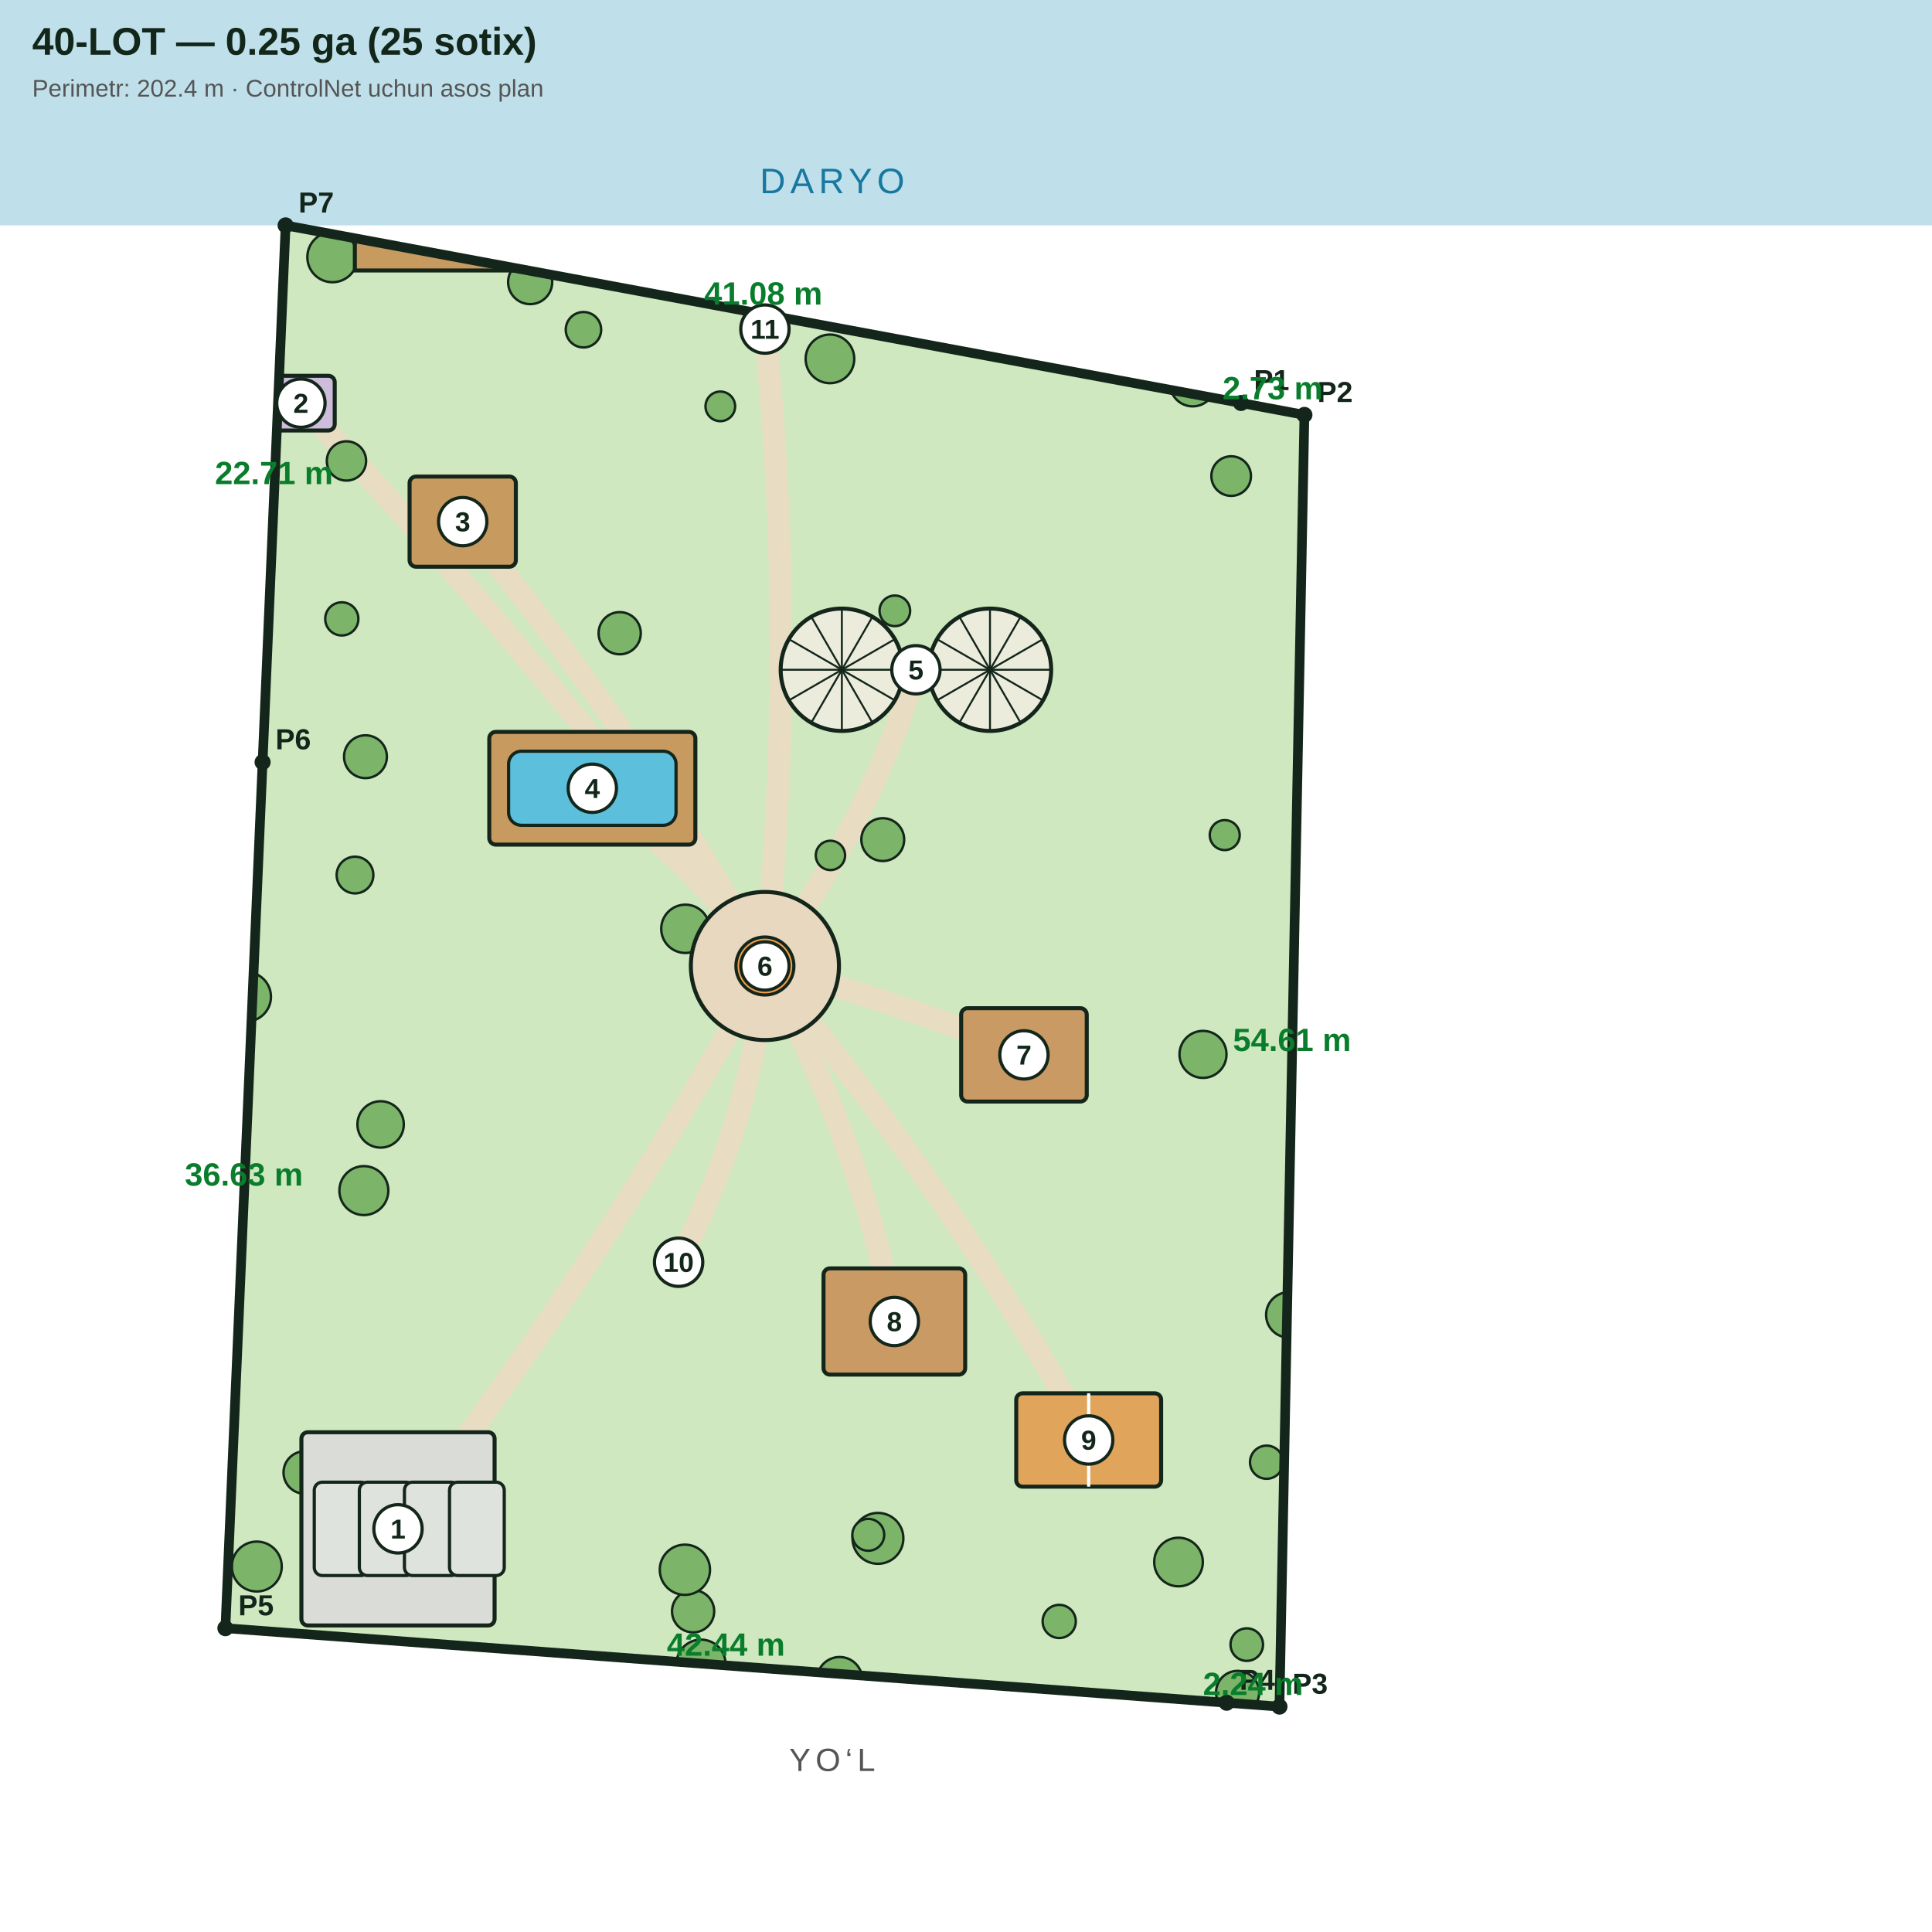
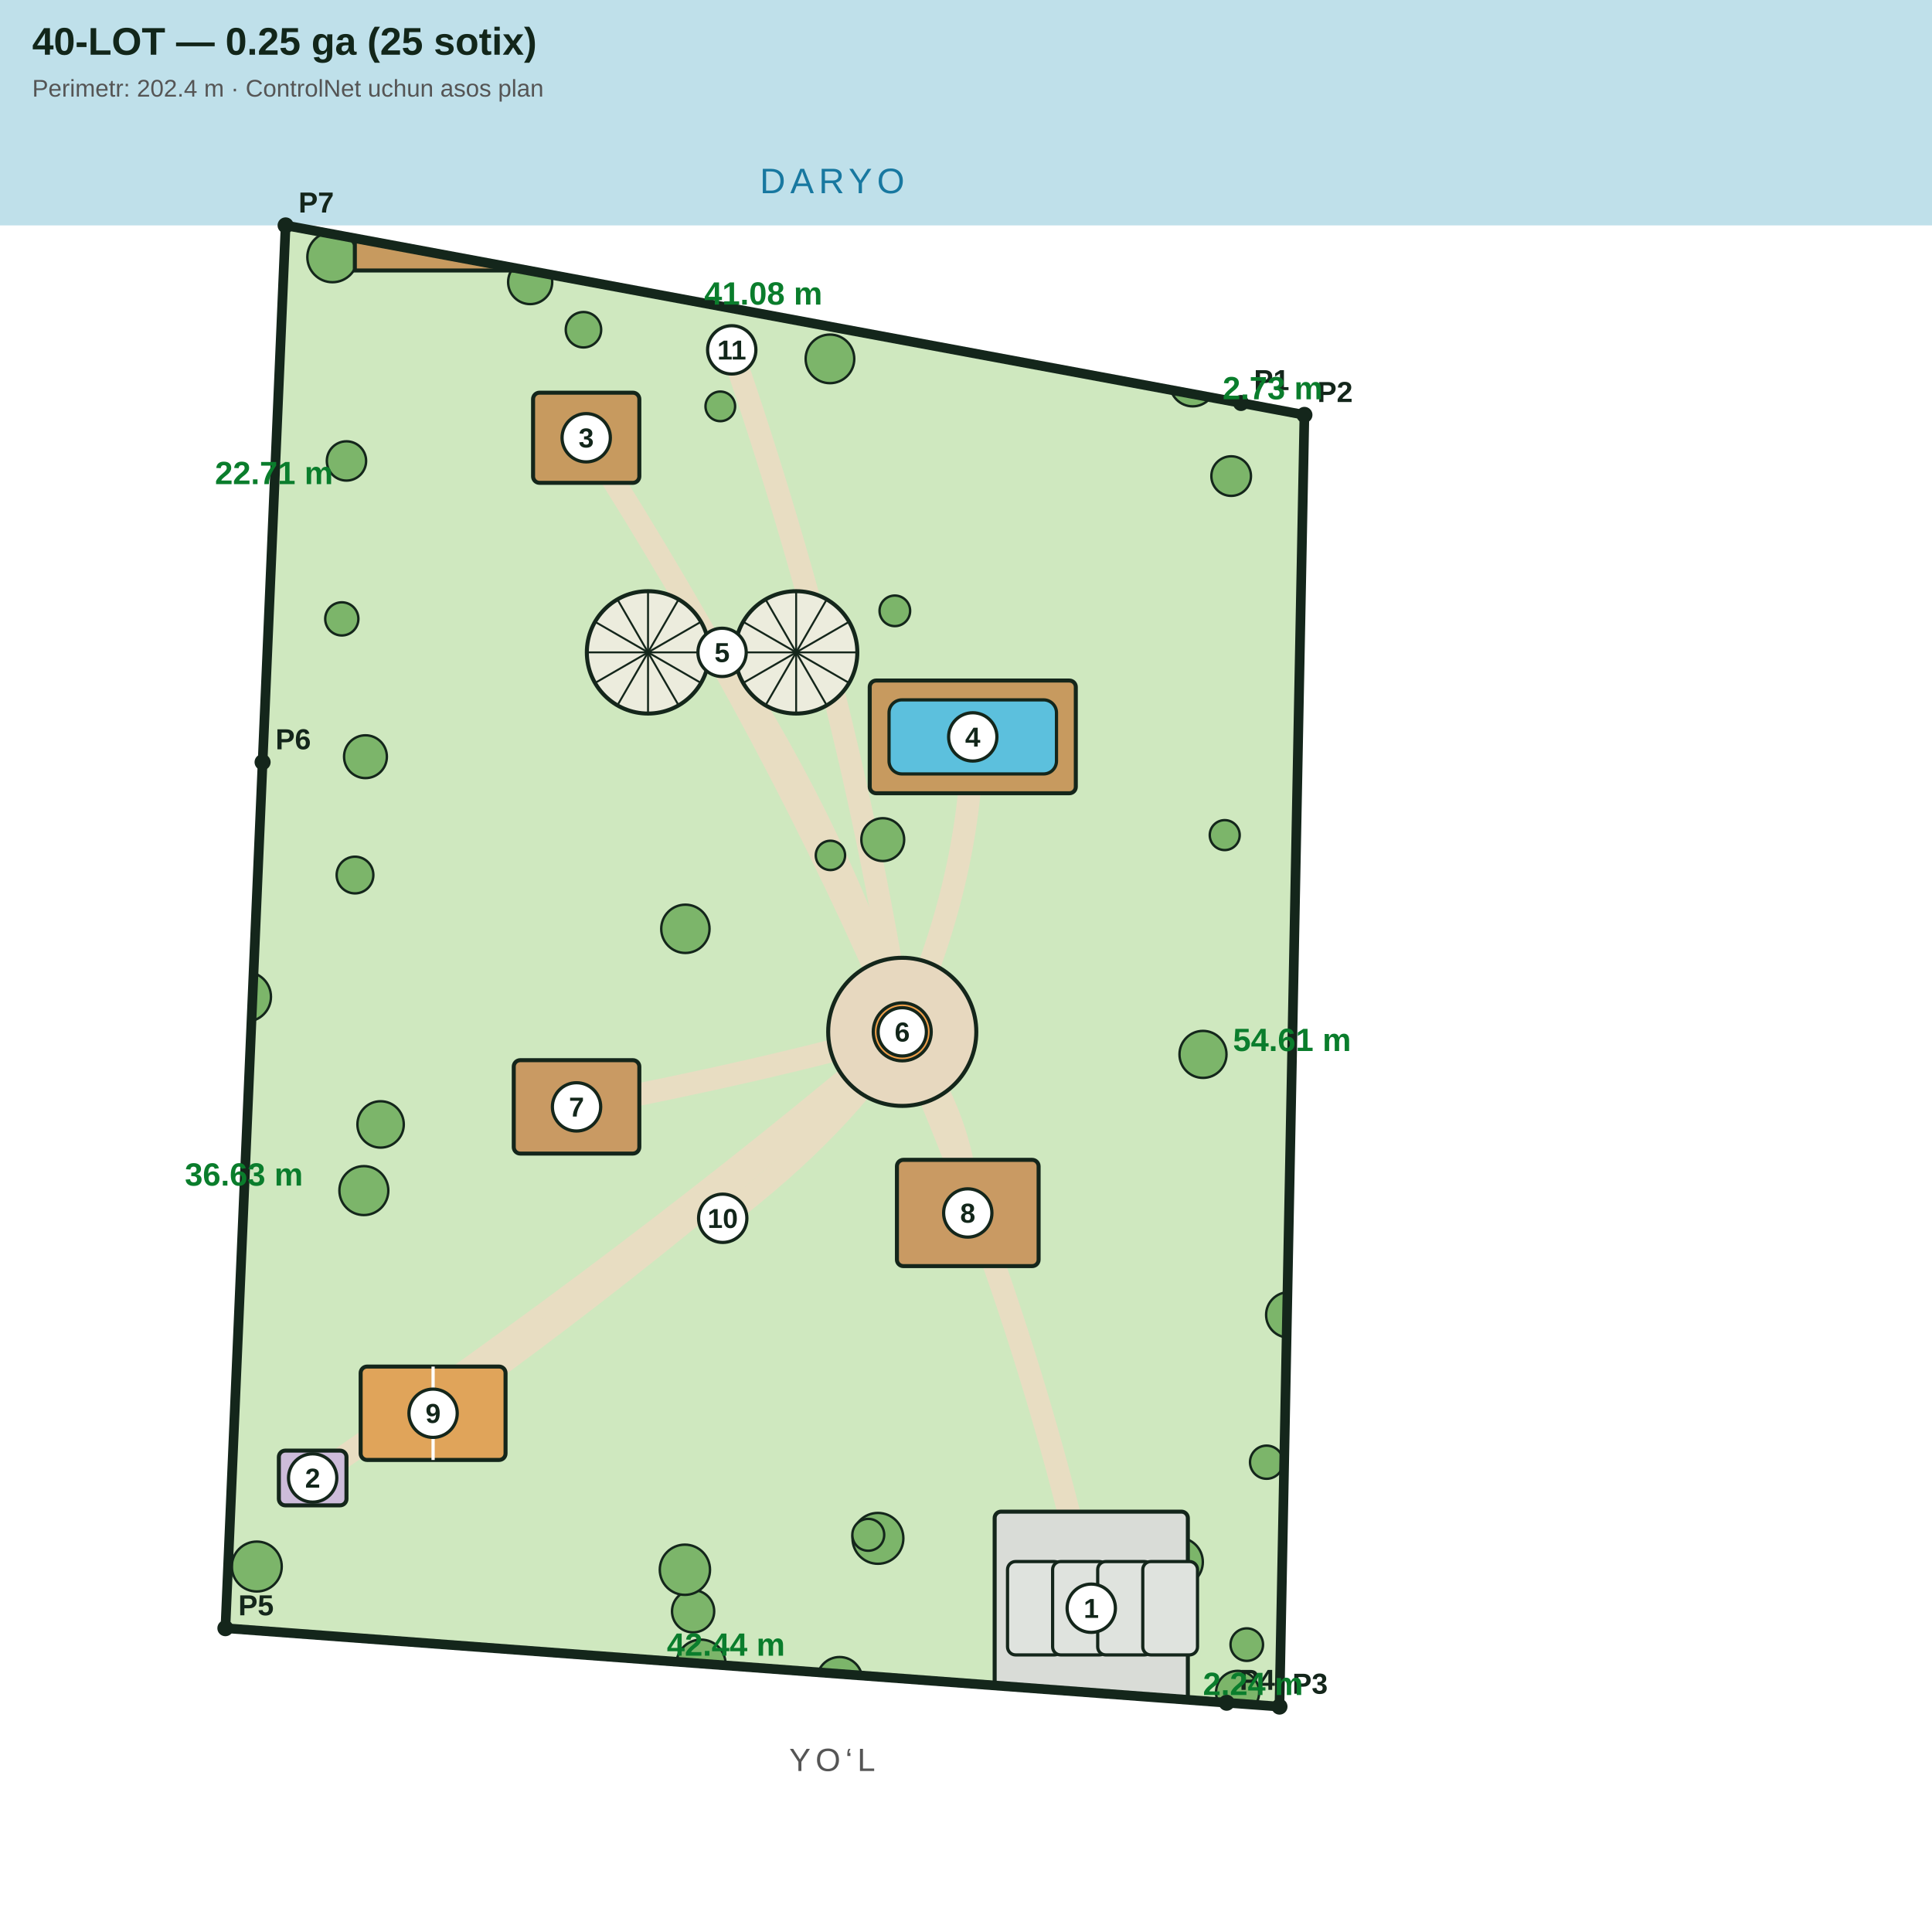
<svg xmlns="http://www.w3.org/2000/svg" width="1200" height="1200" viewBox="0 0 1200 1200" font-family="Arial, sans-serif">
  <rect width="1200" height="1200" fill="#ffffff" />
  <rect x="0" y="0" width="1200" height="140" fill="#bfe0ea" />
  <clipPath id="lot">
    <polygon points="770.8,250.3 810.2,257.7 794.7,1060.0 761.9,1057.6 140.0,1011.3 163.1,473.4 177.4,140.0" />
  </clipPath>
  <polygon points="770.8,250.3 810.2,257.7 794.7,1060.0 761.9,1057.6 140.0,1011.3 163.1,473.4 177.4,140.0" fill="#cfe8bf" />
  <g clip-path="url(#lot)">
-     <path d="M475.1,600.0 Q381.2,774.8 247.2,949.6" stroke="#e8ddc2" stroke-width="14" fill="none" stroke-linecap="round" />
-     <path d="M475.1,600.0 Q351.0,425.2 186.9,250.4" stroke="#e8ddc2" stroke-width="14" fill="none" stroke-linecap="round" />
-     <path d="M475.1,600.0 Q401.3,462.0 287.4,324.0" stroke="#e8ddc2" stroke-width="14" fill="none" stroke-linecap="round" />
-     <path d="M475.1,600.0 Q441.5,544.8 367.9,489.6" stroke="#e8ddc2" stroke-width="14" fill="none" stroke-linecap="round" />
-     <path d="M475.1,600.0 Q542.0,508.0 568.9,416.0" stroke="#e8ddc2" stroke-width="14" fill="none" stroke-linecap="round" />
-     <path d="M475.1,600.0 Q495.1,600.0 475.1,600.0" stroke="#e8ddc2" stroke-width="14" fill="none" stroke-linecap="round" />
-     <path d="M475.1,600.0 Q575.5,627.6 636.0,655.2" stroke="#e8ddc2" stroke-width="14" fill="none" stroke-linecap="round" />
-     <path d="M475.1,600.0 Q535.3,710.4 555.5,820.8" stroke="#e8ddc2" stroke-width="14" fill="none" stroke-linecap="round" />
-     <path d="M475.1,600.0 Q595.6,747.2 676.2,894.4" stroke="#e8ddc2" stroke-width="14" fill="none" stroke-linecap="round" />
-     <path d="M475.1,600.0 Q468.3,692.0 421.5,784.0" stroke="#e8ddc2" stroke-width="14" fill="none" stroke-linecap="round" />
-     <path d="M475.1,600.0 Q495.1,402.2 475.1,204.4" stroke="#e8ddc2" stroke-width="14" fill="none" stroke-linecap="round" />
+     <path d="M560.4,640.9 Q639.1,819.9 677.8,998.9" stroke="#e8ddc2" stroke-width="14" fill="none" stroke-linecap="round" />
+     <path d="M560.4,640.9 Q397.3,779.5 194.2,918.0" stroke="#e8ddc2" stroke-width="14" fill="none" stroke-linecap="round" />
+     <path d="M560.4,640.9 Q482.3,456.4 364.1,271.9" stroke="#e8ddc2" stroke-width="14" fill="none" stroke-linecap="round" />
+     <path d="M560.4,640.9 Q602.3,549.3 604.2,457.7" stroke="#e8ddc2" stroke-width="14" fill="none" stroke-linecap="round" />
+     <path d="M560.4,640.9 Q524.4,523.1 448.5,405.2" stroke="#e8ddc2" stroke-width="14" fill="none" stroke-linecap="round" />
+     <path d="M560.4,640.9 Q580.4,640.9 560.4,640.9" stroke="#e8ddc2" stroke-width="14" fill="none" stroke-linecap="round" />
+     <path d="M560.4,640.9 Q479.2,664.2 358.1,687.5" stroke="#e8ddc2" stroke-width="14" fill="none" stroke-linecap="round" />
+     <path d="M560.4,640.9 Q600.8,697.2 601.1,753.4" stroke="#e8ddc2" stroke-width="14" fill="none" stroke-linecap="round" />
+     <path d="M560.4,640.9 Q434.7,759.4 269.0,877.8" stroke="#e8ddc2" stroke-width="14" fill="none" stroke-linecap="round" />
+     <path d="M560.4,640.9 Q524.6,698.8 448.9,756.7" stroke="#e8ddc2" stroke-width="14" fill="none" stroke-linecap="round" />
+     <path d="M560.4,640.9 Q527.5,429.1 454.5,217.3" stroke="#e8ddc2" stroke-width="14" fill="none" stroke-linecap="round" />
    <circle cx="447.4" cy="252.4" r="9.2" fill="#7cb56a" stroke="#14261b" stroke-width="1.5" />
    <circle cx="329.3" cy="175.2" r="13.7" fill="#7cb56a" stroke="#14261b" stroke-width="1.5" />
    <circle cx="226.0" cy="739.5" r="15.2" fill="#7cb56a" stroke="#14261b" stroke-width="1.5" />
    <circle cx="435.4" cy="1033.7" r="15.3" fill="#7cb56a" stroke="#14261b" stroke-width="1.5" />
    <circle cx="227.0" cy="470.0" r="13.3" fill="#7cb56a" stroke="#14261b" stroke-width="1.5" />
    <circle cx="448.7" cy="175.0" r="10.2" fill="#7cb56a" stroke="#14261b" stroke-width="1.5" />
    <circle cx="545.3" cy="955.5" r="15.8" fill="#7cb56a" stroke="#14261b" stroke-width="1.5" />
    <circle cx="732.0" cy="970.2" r="15.1" fill="#7cb56a" stroke="#14261b" stroke-width="1.5" />
    <circle cx="802.9" cy="237.7" r="10.5" fill="#7cb56a" stroke="#14261b" stroke-width="1.5" />
    <circle cx="430.5" cy="1000.8" r="13.1" fill="#7cb56a" stroke="#14261b" stroke-width="1.5" />
    <circle cx="548.3" cy="521.5" r="13.3" fill="#7cb56a" stroke="#14261b" stroke-width="1.5" />
    <circle cx="215.2" cy="286.3" r="12.2" fill="#7cb56a" stroke="#14261b" stroke-width="1.5" />
    <circle cx="206.5" cy="159.7" r="15.6" fill="#7cb56a" stroke="#14261b" stroke-width="1.5" />
    <circle cx="362.4" cy="204.8" r="11.0" fill="#7cb56a" stroke="#14261b" stroke-width="1.5" />
    <circle cx="186.8" cy="1025.8" r="10.0" fill="#7cb56a" stroke="#14261b" stroke-width="1.5" />
    <circle cx="212.3" cy="384.4" r="10.3" fill="#7cb56a" stroke="#14261b" stroke-width="1.5" />
    <circle cx="152.9" cy="619.1" r="15.4" fill="#7cb56a" stroke="#14261b" stroke-width="1.5" />
    <circle cx="747.2" cy="654.9" r="14.6" fill="#7cb56a" stroke="#14261b" stroke-width="1.5" />
    <circle cx="657.9" cy="1007.1" r="10.3" fill="#7cb56a" stroke="#14261b" stroke-width="1.5" />
    <circle cx="774.4" cy="1021.5" r="10.1" fill="#7cb56a" stroke="#14261b" stroke-width="1.5" />
    <circle cx="425.7" cy="576.9" r="15.0" fill="#7cb56a" stroke="#14261b" stroke-width="1.5" />
    <circle cx="568.2" cy="201.7" r="9.2" fill="#7cb56a" stroke="#14261b" stroke-width="1.5" />
    <circle cx="760.7" cy="518.7" r="9.3" fill="#7cb56a" stroke="#14261b" stroke-width="1.5" />
    <circle cx="384.9" cy="393.3" r="13.1" fill="#7cb56a" stroke="#14261b" stroke-width="1.5" />
    <circle cx="515.8" cy="531.3" r="9.1" fill="#7cb56a" stroke="#14261b" stroke-width="1.5" />
    <circle cx="786.7" cy="908.2" r="10.3" fill="#7cb56a" stroke="#14261b" stroke-width="1.5" />
    <circle cx="521.5" cy="1043.3" r="14.1" fill="#7cb56a" stroke="#14261b" stroke-width="1.5" />
    <circle cx="159.5" cy="973.0" r="15.5" fill="#7cb56a" stroke="#14261b" stroke-width="1.5" />
    <circle cx="800.5" cy="816.7" r="14.1" fill="#7cb56a" stroke="#14261b" stroke-width="1.5" />
    <circle cx="515.5" cy="222.9" r="15.1" fill="#7cb56a" stroke="#14261b" stroke-width="1.5" />
    <circle cx="764.7" cy="295.7" r="12.3" fill="#7cb56a" stroke="#14261b" stroke-width="1.5" />
    <circle cx="236.4" cy="698.4" r="14.4" fill="#7cb56a" stroke="#14261b" stroke-width="1.5" />
    <circle cx="768.7" cy="1051.2" r="13.4" fill="#7cb56a" stroke="#14261b" stroke-width="1.5" />
    <circle cx="740.8" cy="238.3" r="14.1" fill="#7cb56a" stroke="#14261b" stroke-width="1.5" />
    <circle cx="220.5" cy="543.5" r="11.4" fill="#7cb56a" stroke="#14261b" stroke-width="1.5" />
    <circle cx="539.3" cy="953.3" r="9.9" fill="#7cb56a" stroke="#14261b" stroke-width="1.5" />
    <circle cx="555.8" cy="379.4" r="9.5" fill="#7cb56a" stroke="#14261b" stroke-width="1.5" />
    <circle cx="425.4" cy="975.0" r="15.6" fill="#7cb56a" stroke="#14261b" stroke-width="1.5" />
    <circle cx="337.3" cy="1047.5" r="12.4" fill="#7cb56a" stroke="#14261b" stroke-width="1.5" />
    <circle cx="189.3" cy="914.6" r="13.2" fill="#7cb56a" stroke="#14261b" stroke-width="1.5" />
    <rect x="220.4" y="138.0" width="509.4" height="30" fill="#c79a5f" stroke="#14261b" stroke-width="2.5" />
-     <rect x="187.2" y="889.6" width="120.0" height="120.0" rx="4" fill="#d9dcd7" stroke="#14261b" stroke-width="2.5" />
-     <rect x="195.2" y="920.6" width="34" height="58" rx="5" fill="#dfe3de" stroke="#14261b" stroke-width="2" />
-     <rect x="223.2" y="920.6" width="34" height="58" rx="5" fill="#dfe3de" stroke="#14261b" stroke-width="2" />
-     <rect x="251.2" y="920.6" width="34" height="58" rx="5" fill="#dfe3de" stroke="#14261b" stroke-width="2" />
-     <rect x="279.2" y="920.6" width="34" height="58" rx="5" fill="#dfe3de" stroke="#14261b" stroke-width="2" />
-     <rect x="303.9" y="454.6" width="128.0" height="70.0" rx="4" fill="#c79a5f" stroke="#14261b" stroke-width="2.5" />
-     <rect x="315.9" y="466.6" width="104" height="46" rx="8" fill="#5cc0dd" stroke="#14261b" stroke-width="2" />
-     <circle cx="522.9" cy="416.0" r="38" fill="#ececdd" stroke="#14261b" stroke-width="2.5" />
-     <line x1="522.9" y1="416.0" x2="560.9" y2="416.0" stroke="#14261b" stroke-width="1.2" />
-     <line x1="522.9" y1="416.0" x2="555.8" y2="435.0" stroke="#14261b" stroke-width="1.2" />
-     <line x1="522.9" y1="416.0" x2="541.9" y2="448.9" stroke="#14261b" stroke-width="1.2" />
-     <line x1="522.9" y1="416.0" x2="522.9" y2="454.0" stroke="#14261b" stroke-width="1.2" />
-     <line x1="522.9" y1="416.0" x2="503.9" y2="448.9" stroke="#14261b" stroke-width="1.2" />
-     <line x1="522.9" y1="416.0" x2="490.0" y2="435.0" stroke="#14261b" stroke-width="1.2" />
-     <line x1="522.9" y1="416.0" x2="484.9" y2="416.0" stroke="#14261b" stroke-width="1.2" />
-     <line x1="522.9" y1="416.0" x2="490.0" y2="397.0" stroke="#14261b" stroke-width="1.2" />
-     <line x1="522.9" y1="416.0" x2="503.9" y2="383.1" stroke="#14261b" stroke-width="1.2" />
-     <line x1="522.9" y1="416.0" x2="522.9" y2="378.0" stroke="#14261b" stroke-width="1.2" />
-     <line x1="522.9" y1="416.0" x2="541.9" y2="383.1" stroke="#14261b" stroke-width="1.2" />
-     <line x1="522.9" y1="416.0" x2="555.8" y2="397.0" stroke="#14261b" stroke-width="1.2" />
-     <circle cx="614.9" cy="416.0" r="38" fill="#ececdd" stroke="#14261b" stroke-width="2.5" />
-     <line x1="614.9" y1="416.0" x2="652.9" y2="416.0" stroke="#14261b" stroke-width="1.2" />
-     <line x1="614.9" y1="416.0" x2="647.8" y2="435.0" stroke="#14261b" stroke-width="1.2" />
-     <line x1="614.9" y1="416.0" x2="633.9" y2="448.9" stroke="#14261b" stroke-width="1.2" />
-     <line x1="614.9" y1="416.0" x2="614.9" y2="454.0" stroke="#14261b" stroke-width="1.2" />
-     <line x1="614.9" y1="416.0" x2="595.9" y2="448.9" stroke="#14261b" stroke-width="1.2" />
-     <line x1="614.9" y1="416.0" x2="582.0" y2="435.0" stroke="#14261b" stroke-width="1.2" />
-     <line x1="614.9" y1="416.0" x2="576.9" y2="416.0" stroke="#14261b" stroke-width="1.2" />
-     <line x1="614.9" y1="416.0" x2="582.0" y2="397.0" stroke="#14261b" stroke-width="1.2" />
-     <line x1="614.9" y1="416.0" x2="595.9" y2="383.1" stroke="#14261b" stroke-width="1.2" />
-     <line x1="614.9" y1="416.0" x2="614.9" y2="378.0" stroke="#14261b" stroke-width="1.2" />
-     <line x1="614.9" y1="416.0" x2="633.9" y2="383.1" stroke="#14261b" stroke-width="1.2" />
-     <line x1="614.9" y1="416.0" x2="647.8" y2="397.0" stroke="#14261b" stroke-width="1.2" />
-     <circle cx="475.1" cy="600.0" r="46" fill="#e7d8bf" stroke="#14261b" stroke-width="2.5" />
-     <circle cx="475.1" cy="600.0" r="18" fill="#f0a04a" stroke="#14261b" stroke-width="2" />
-     <rect x="597.0" y="626.2" width="78.0" height="58.0" rx="4" fill="#c99a63" stroke="#14261b" stroke-width="2.5" />
-     <rect x="511.5" y="787.8" width="88.0" height="66.0" rx="4" fill="#c99a63" stroke="#14261b" stroke-width="2.5" />
-     <rect x="254.4" y="296.0" width="66.0" height="56.0" rx="4" fill="#c79a5f" stroke="#14261b" stroke-width="2.5" />
-     <rect x="631.2" y="865.4" width="90.0" height="58.0" rx="4" fill="#e0a45a" stroke="#14261b" stroke-width="2.5" />
-     <line x1="676.2" y1="865.4" x2="676.2" y2="923.4" stroke="#fff" stroke-width="2" />
-     <circle cx="676.2" cy="894.4" r="12" fill="none" stroke="#fff" stroke-width="2" />
-     <rect x="165.9" y="233.4" width="42.0" height="34.0" rx="4" fill="#cdbcda" stroke="#14261b" stroke-width="2.5" />
+     <rect x="617.8" y="938.9" width="120.0" height="120.0" rx="4" fill="#d9dcd7" stroke="#14261b" stroke-width="2.5" />
+     <rect x="625.8" y="969.9" width="34" height="58" rx="5" fill="#dfe3de" stroke="#14261b" stroke-width="2" />
+     <rect x="653.8" y="969.9" width="34" height="58" rx="5" fill="#dfe3de" stroke="#14261b" stroke-width="2" />
+     <rect x="681.8" y="969.9" width="34" height="58" rx="5" fill="#dfe3de" stroke="#14261b" stroke-width="2" />
+     <rect x="709.8" y="969.9" width="34" height="58" rx="5" fill="#dfe3de" stroke="#14261b" stroke-width="2" />
+     <rect x="540.2" y="422.7" width="128.0" height="70.0" rx="4" fill="#c79a5f" stroke="#14261b" stroke-width="2.5" />
+     <rect x="552.2" y="434.7" width="104" height="46" rx="8" fill="#5cc0dd" stroke="#14261b" stroke-width="2" />
+     <circle cx="402.5" cy="405.2" r="38" fill="#ececdd" stroke="#14261b" stroke-width="2.5" />
+     <line x1="402.5" y1="405.2" x2="440.5" y2="405.2" stroke="#14261b" stroke-width="1.2" />
+     <line x1="402.5" y1="405.2" x2="435.4" y2="424.2" stroke="#14261b" stroke-width="1.2" />
+     <line x1="402.5" y1="405.2" x2="421.5" y2="438.1" stroke="#14261b" stroke-width="1.2" />
+     <line x1="402.5" y1="405.2" x2="402.5" y2="443.2" stroke="#14261b" stroke-width="1.2" />
+     <line x1="402.5" y1="405.2" x2="383.5" y2="438.1" stroke="#14261b" stroke-width="1.2" />
+     <line x1="402.5" y1="405.2" x2="369.6" y2="424.2" stroke="#14261b" stroke-width="1.2" />
+     <line x1="402.5" y1="405.2" x2="364.5" y2="405.2" stroke="#14261b" stroke-width="1.2" />
+     <line x1="402.5" y1="405.2" x2="369.6" y2="386.2" stroke="#14261b" stroke-width="1.2" />
+     <line x1="402.5" y1="405.2" x2="383.5" y2="372.3" stroke="#14261b" stroke-width="1.2" />
+     <line x1="402.5" y1="405.2" x2="402.5" y2="367.2" stroke="#14261b" stroke-width="1.2" />
+     <line x1="402.5" y1="405.2" x2="421.5" y2="372.3" stroke="#14261b" stroke-width="1.2" />
+     <line x1="402.5" y1="405.2" x2="435.4" y2="386.2" stroke="#14261b" stroke-width="1.2" />
+     <circle cx="494.5" cy="405.2" r="38" fill="#ececdd" stroke="#14261b" stroke-width="2.5" />
+     <line x1="494.5" y1="405.2" x2="532.5" y2="405.2" stroke="#14261b" stroke-width="1.2" />
+     <line x1="494.5" y1="405.2" x2="527.4" y2="424.2" stroke="#14261b" stroke-width="1.2" />
+     <line x1="494.5" y1="405.2" x2="513.5" y2="438.1" stroke="#14261b" stroke-width="1.2" />
+     <line x1="494.5" y1="405.2" x2="494.5" y2="443.2" stroke="#14261b" stroke-width="1.2" />
+     <line x1="494.5" y1="405.2" x2="475.5" y2="438.1" stroke="#14261b" stroke-width="1.2" />
+     <line x1="494.5" y1="405.2" x2="461.6" y2="424.2" stroke="#14261b" stroke-width="1.2" />
+     <line x1="494.5" y1="405.2" x2="456.5" y2="405.2" stroke="#14261b" stroke-width="1.2" />
+     <line x1="494.5" y1="405.2" x2="461.6" y2="386.2" stroke="#14261b" stroke-width="1.2" />
+     <line x1="494.5" y1="405.2" x2="475.5" y2="372.3" stroke="#14261b" stroke-width="1.2" />
+     <line x1="494.5" y1="405.2" x2="494.5" y2="367.2" stroke="#14261b" stroke-width="1.2" />
+     <line x1="494.5" y1="405.2" x2="513.5" y2="372.3" stroke="#14261b" stroke-width="1.2" />
+     <line x1="494.5" y1="405.2" x2="527.4" y2="386.2" stroke="#14261b" stroke-width="1.2" />
+     <circle cx="560.4" cy="640.9" r="46" fill="#e7d8bf" stroke="#14261b" stroke-width="2.5" />
+     <circle cx="560.4" cy="640.9" r="18" fill="#f0a04a" stroke="#14261b" stroke-width="2" />
+     <rect x="319.1" y="658.5" width="78.0" height="58.0" rx="4" fill="#c99a63" stroke="#14261b" stroke-width="2.5" />
+     <rect x="557.1" y="720.4" width="88.0" height="66.0" rx="4" fill="#c99a63" stroke="#14261b" stroke-width="2.5" />
+     <rect x="331.1" y="243.9" width="66.0" height="56.0" rx="4" fill="#c79a5f" stroke="#14261b" stroke-width="2.5" />
+     <rect x="224.0" y="848.8" width="90.0" height="58.0" rx="4" fill="#e0a45a" stroke="#14261b" stroke-width="2.5" />
+     <line x1="269.0" y1="848.8" x2="269.0" y2="906.8" stroke="#fff" stroke-width="2" />
+     <circle cx="269.0" cy="877.8" r="12" fill="none" stroke="#fff" stroke-width="2" />
+     <rect x="173.2" y="901.0" width="42.0" height="34.0" rx="4" fill="#cdbcda" stroke="#14261b" stroke-width="2.5" />
  </g>
  <polygon points="770.8,250.3 810.2,257.7 794.7,1060.0 761.9,1057.6 140.0,1011.3 163.1,473.4 177.4,140.0" fill="none" stroke="#14261b" stroke-width="6" stroke-linejoin="round" />
-   <circle cx="247.2" cy="949.6" r="15" fill="#fff" stroke="#14261b" stroke-width="2" />
-   <text x="247.2" y="955.6" font-size="17" fill="#12261a" text-anchor="middle" font-weight="700">1</text>
-   <circle cx="186.9" cy="250.4" r="15" fill="#fff" stroke="#14261b" stroke-width="2" />
-   <text x="186.9" y="256.4" font-size="17" fill="#12261a" text-anchor="middle" font-weight="700">2</text>
-   <circle cx="287.4" cy="324.0" r="15" fill="#fff" stroke="#14261b" stroke-width="2" />
-   <text x="287.4" y="330.0" font-size="17" fill="#12261a" text-anchor="middle" font-weight="700">3</text>
-   <circle cx="367.9" cy="489.6" r="15" fill="#fff" stroke="#14261b" stroke-width="2" />
-   <text x="367.9" y="495.6" font-size="17" fill="#12261a" text-anchor="middle" font-weight="700">4</text>
-   <circle cx="568.9" cy="416.0" r="15" fill="#fff" stroke="#14261b" stroke-width="2" />
-   <text x="568.9" y="422.0" font-size="17" fill="#12261a" text-anchor="middle" font-weight="700">5</text>
-   <circle cx="475.1" cy="600.0" r="15" fill="#fff" stroke="#14261b" stroke-width="2" />
-   <text x="475.1" y="606.0" font-size="17" fill="#12261a" text-anchor="middle" font-weight="700">6</text>
-   <circle cx="636.0" cy="655.2" r="15" fill="#fff" stroke="#14261b" stroke-width="2" />
-   <text x="636.0" y="661.2" font-size="17" fill="#12261a" text-anchor="middle" font-weight="700">7</text>
-   <circle cx="555.5" cy="820.8" r="15" fill="#fff" stroke="#14261b" stroke-width="2" />
-   <text x="555.5" y="826.8" font-size="17" fill="#12261a" text-anchor="middle" font-weight="700">8</text>
-   <circle cx="676.2" cy="894.4" r="15" fill="#fff" stroke="#14261b" stroke-width="2" />
-   <text x="676.2" y="900.4" font-size="17" fill="#12261a" text-anchor="middle" font-weight="700">9</text>
-   <circle cx="421.5" cy="784.0" r="15" fill="#fff" stroke="#14261b" stroke-width="2" />
-   <text x="421.5" y="790.0" font-size="17" fill="#12261a" text-anchor="middle" font-weight="700">10</text>
-   <circle cx="475.1" cy="204.4" r="15" fill="#fff" stroke="#14261b" stroke-width="2" />
-   <text x="475.1" y="210.4" font-size="17" fill="#12261a" text-anchor="middle" font-weight="700">11</text>
+   <circle cx="677.8" cy="998.9" r="15" fill="#fff" stroke="#14261b" stroke-width="2" />
+   <text x="677.8" y="1004.9" font-size="17" fill="#12261a" text-anchor="middle" font-weight="700">1</text>
+   <circle cx="194.2" cy="918.0" r="15" fill="#fff" stroke="#14261b" stroke-width="2" />
+   <text x="194.2" y="924.0" font-size="17" fill="#12261a" text-anchor="middle" font-weight="700">2</text>
+   <circle cx="364.1" cy="271.9" r="15" fill="#fff" stroke="#14261b" stroke-width="2" />
+   <text x="364.1" y="277.9" font-size="17" fill="#12261a" text-anchor="middle" font-weight="700">3</text>
+   <circle cx="604.2" cy="457.7" r="15" fill="#fff" stroke="#14261b" stroke-width="2" />
+   <text x="604.2" y="463.7" font-size="17" fill="#12261a" text-anchor="middle" font-weight="700">4</text>
+   <circle cx="448.5" cy="405.2" r="15" fill="#fff" stroke="#14261b" stroke-width="2" />
+   <text x="448.5" y="411.2" font-size="17" fill="#12261a" text-anchor="middle" font-weight="700">5</text>
+   <circle cx="560.4" cy="640.9" r="15" fill="#fff" stroke="#14261b" stroke-width="2" />
+   <text x="560.4" y="646.9" font-size="17" fill="#12261a" text-anchor="middle" font-weight="700">6</text>
+   <circle cx="358.1" cy="687.5" r="15" fill="#fff" stroke="#14261b" stroke-width="2" />
+   <text x="358.1" y="693.5" font-size="17" fill="#12261a" text-anchor="middle" font-weight="700">7</text>
+   <circle cx="601.1" cy="753.4" r="15" fill="#fff" stroke="#14261b" stroke-width="2" />
+   <text x="601.1" y="759.4" font-size="17" fill="#12261a" text-anchor="middle" font-weight="700">8</text>
+   <circle cx="269.0" cy="877.8" r="15" fill="#fff" stroke="#14261b" stroke-width="2" />
+   <text x="269.0" y="883.8" font-size="17" fill="#12261a" text-anchor="middle" font-weight="700">9</text>
+   <circle cx="448.9" cy="756.7" r="15" fill="#fff" stroke="#14261b" stroke-width="2" />
+   <text x="448.9" y="762.7" font-size="17" fill="#12261a" text-anchor="middle" font-weight="700">10</text>
+   <circle cx="454.5" cy="217.3" r="15" fill="#fff" stroke="#14261b" stroke-width="2" />
+   <text x="454.5" y="223.3" font-size="17" fill="#12261a" text-anchor="middle" font-weight="700">11</text>
  <circle cx="770.8" cy="250.3" r="5" fill="#14261b" />
  <text x="778.8" y="242.3" font-size="18" fill="#14261b" font-weight="700">P1</text>
  <circle cx="810.2" cy="257.7" r="5" fill="#14261b" />
  <text x="818.2" y="249.7" font-size="18" fill="#14261b" font-weight="700">P2</text>
  <circle cx="794.7" cy="1060.0" r="5" fill="#14261b" />
  <text x="802.7" y="1052.0" font-size="18" fill="#14261b" font-weight="700">P3</text>
  <circle cx="761.9" cy="1057.6" r="5" fill="#14261b" />
  <text x="769.9" y="1049.6" font-size="18" fill="#14261b" font-weight="700">P4</text>
  <circle cx="140.0" cy="1011.3" r="5" fill="#14261b" />
  <text x="148.0" y="1003.3" font-size="18" fill="#14261b" font-weight="700">P5</text>
  <circle cx="163.1" cy="473.4" r="5" fill="#14261b" />
  <text x="171.1" y="465.4" font-size="18" fill="#14261b" font-weight="700">P6</text>
  <circle cx="177.4" cy="140.0" r="5" fill="#14261b" />
  <text x="185.4" y="132.0" font-size="18" fill="#14261b" font-weight="700">P7</text>
  <text x="790.5" y="248.0" font-size="20" fill="#0a7d2c" text-anchor="middle" font-weight="700">2.73 m</text>
  <text x="802.5" y="652.8" font-size="20" fill="#0a7d2c" text-anchor="middle" font-weight="700">54.61 m</text>
  <text x="778.3" y="1052.8" font-size="20" fill="#0a7d2c" text-anchor="middle" font-weight="700">2.24 m</text>
  <text x="450.9" y="1028.4" font-size="20" fill="#0a7d2c" text-anchor="middle" font-weight="700">42.44 m</text>
  <text x="151.5" y="736.4" font-size="20" fill="#0a7d2c" text-anchor="middle" font-weight="700">36.63 m</text>
  <text x="170.2" y="300.7" font-size="20" fill="#0a7d2c" text-anchor="middle" font-weight="700">22.71 m</text>
  <text x="474.1" y="189.2" font-size="20" fill="#0a7d2c" text-anchor="middle" font-weight="700">41.08 m</text>
  <text x="516.9" y="120.0" font-size="22" fill="#1878a0" letter-spacing="3" text-anchor="middle">DARYO</text>
  <text x="516.9" y="1100.0" font-size="20" fill="#555" letter-spacing="3" text-anchor="middle">YO‘L</text>
  <text x="20" y="34" font-size="24" fill="#12261a" font-weight="800">40-LOT — 0.25 ga (25 sotix)</text>
  <text x="20" y="60" font-size="15" fill="#555">Perimetr: 202.4 m · ControlNet uchun asos plan</text>
</svg>
